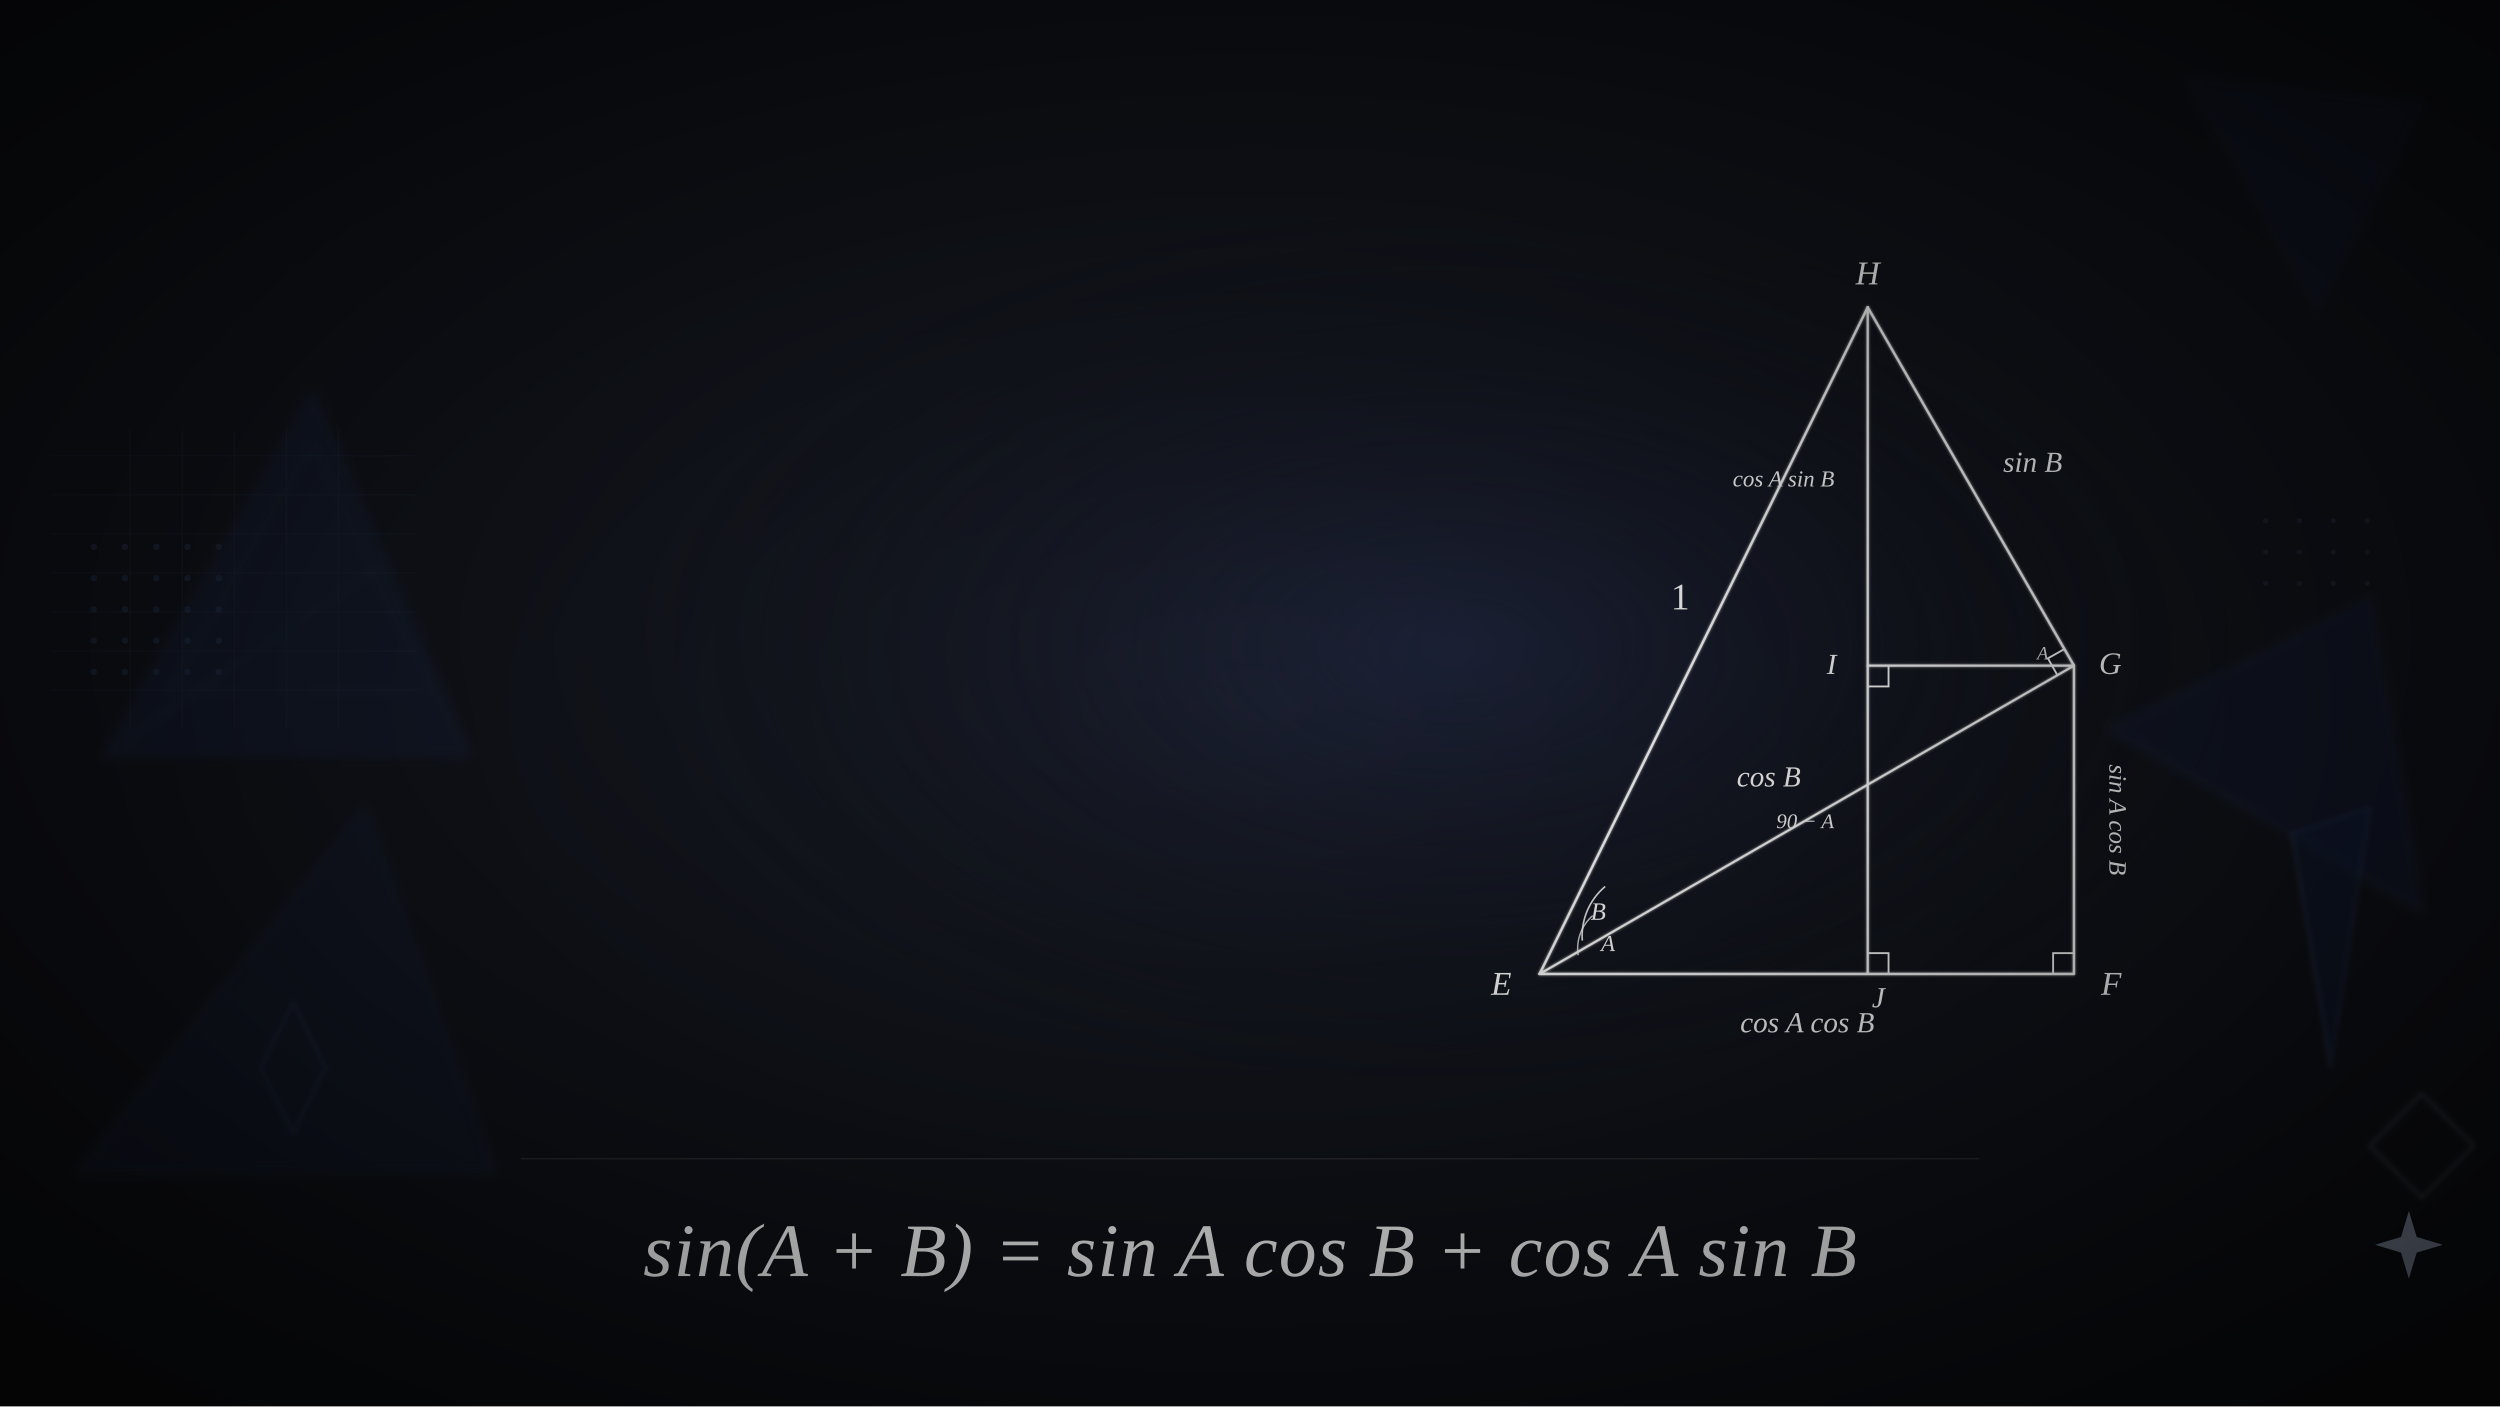
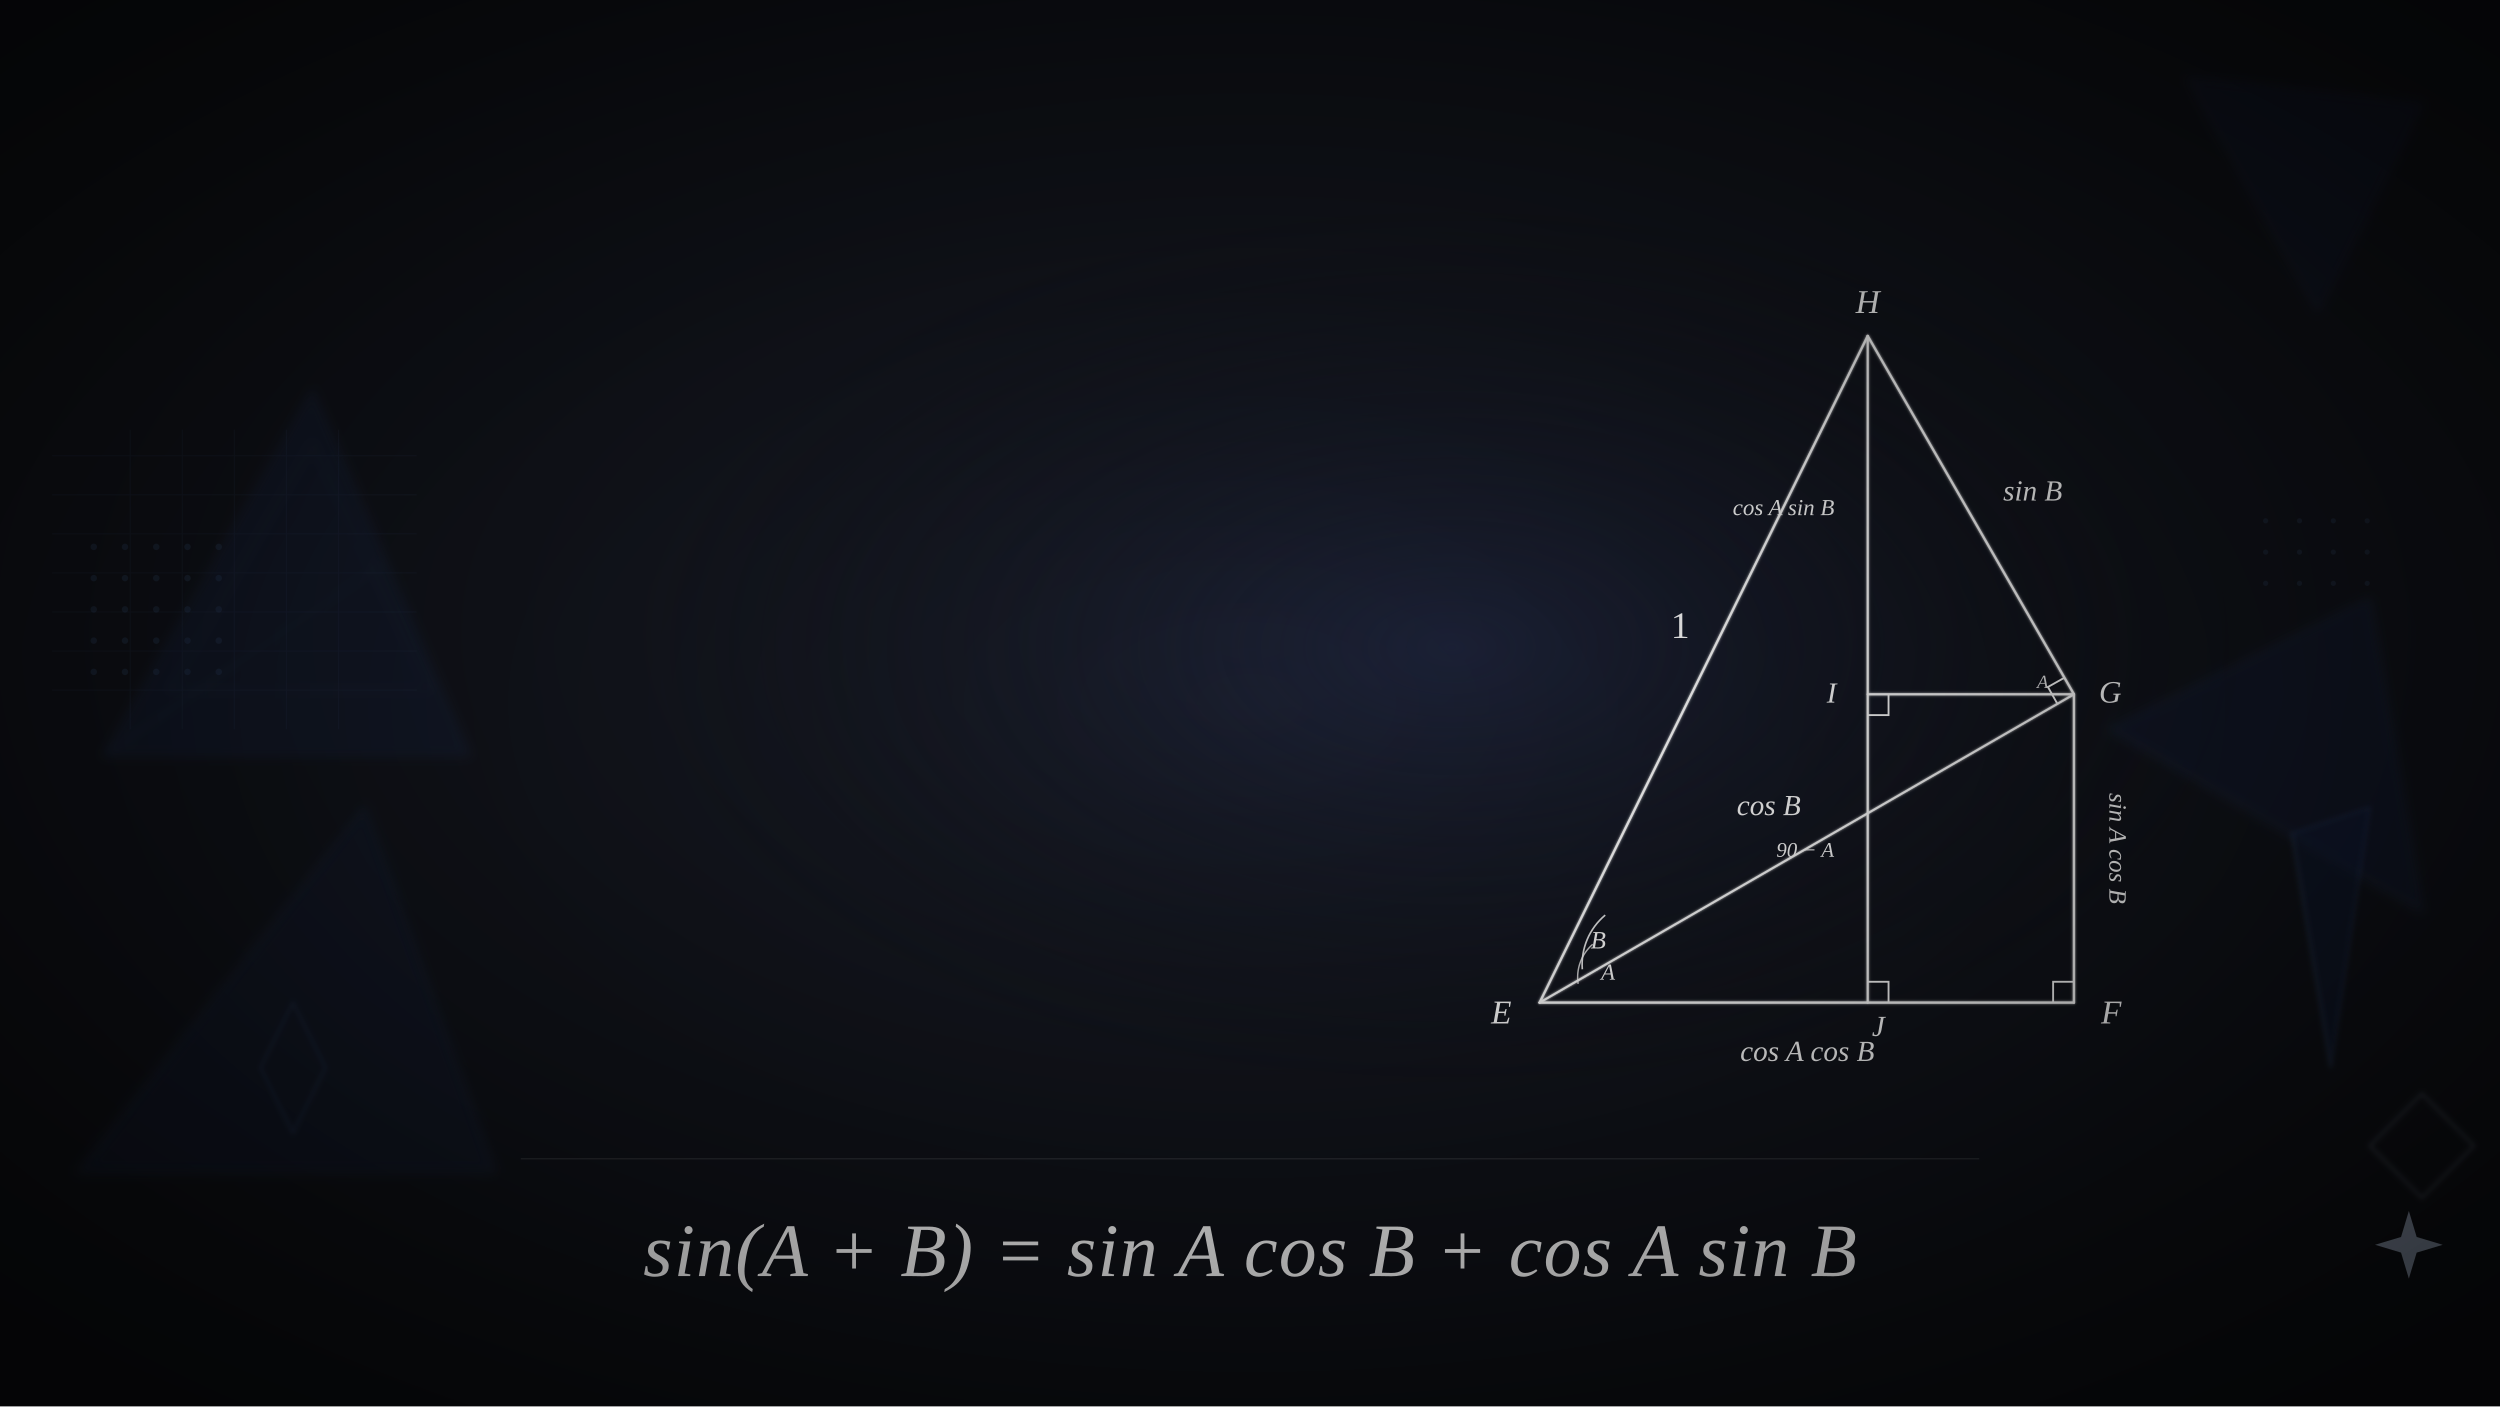
<svg xmlns="http://www.w3.org/2000/svg" width="1920" height="1080" viewBox="0 0 1920 1080">
  <defs>
    <radialGradient id="bg" cx="50%" cy="45%" r="70%">
      <stop offset="0%" stop-color="#1a1e2a" />
      <stop offset="100%" stop-color="#0a0b0e" />
    </radialGradient>
    <radialGradient id="glow" cx="58%" cy="46%" r="32%">
      <stop offset="0%" stop-color="#1e2540" stop-opacity="0.7" />
      <stop offset="100%" stop-color="#0a0b0e" stop-opacity="0" />
    </radialGradient>
    <filter id="blur4" x="-30%" y="-30%" width="160%" height="160%">
      <feGaussianBlur stdDeviation="4" />
    </filter>
    <filter id="blur8" x="-40%" y="-40%" width="180%" height="180%">
      <feGaussianBlur stdDeviation="8" />
    </filter>
    <filter id="blur2" x="-20%" y="-20%" width="140%" height="140%">
      <feGaussianBlur stdDeviation="2" />
    </filter>
    <filter id="glow_line" x="-10%" y="-10%" width="120%" height="120%">
      <feGaussianBlur stdDeviation="1.5" result="blur" />
      <feMerge>
        <feMergeNode in="blur" />
        <feMergeNode in="SourceGraphic" />
      </feMerge>
    </filter>
  </defs>
  <rect width="1920" height="1080" fill="url(#bg)" />
  <rect width="1920" height="1080" fill="url(#glow)" />
  <g opacity="0.18" fill="#4a6fa5">
    <circle cx="72" cy="420" r="2.5" />
    <circle cx="96" cy="420" r="2.5" />
    <circle cx="120" cy="420" r="2.5" />
    <circle cx="144" cy="420" r="2.5" />
    <circle cx="168" cy="420" r="2.5" />
    <circle cx="72" cy="444" r="2.5" />
    <circle cx="96" cy="444" r="2.5" />
    <circle cx="120" cy="444" r="2.5" />
    <circle cx="144" cy="444" r="2.5" />
    <circle cx="168" cy="444" r="2.5" />
    <circle cx="72" cy="468" r="2.5" />
    <circle cx="96" cy="468" r="2.5" />
    <circle cx="120" cy="468" r="2.5" />
    <circle cx="144" cy="468" r="2.5" />
    <circle cx="168" cy="468" r="2.5" />
    <circle cx="72" cy="492" r="2.5" />
    <circle cx="96" cy="492" r="2.5" />
    <circle cx="120" cy="492" r="2.5" />
    <circle cx="144" cy="492" r="2.5" />
    <circle cx="168" cy="492" r="2.5" />
    <circle cx="72" cy="516" r="2.5" />
    <circle cx="96" cy="516" r="2.5" />
    <circle cx="120" cy="516" r="2.5" />
    <circle cx="144" cy="516" r="2.5" />
    <circle cx="168" cy="516" r="2.5" />
  </g>
  <g opacity="0.08" stroke="#5577bb" stroke-width="0.8" fill="none">
    <line x1="40" y1="350" x2="320" y2="350" />
    <line x1="40" y1="380" x2="320" y2="380" />
    <line x1="40" y1="410" x2="320" y2="410" />
    <line x1="40" y1="440" x2="320" y2="440" />
    <line x1="40" y1="470" x2="320" y2="470" />
    <line x1="40" y1="500" x2="320" y2="500" />
    <line x1="40" y1="530" x2="320" y2="530" />
    <line x1="100" y1="330" x2="100" y2="560" />
    <line x1="140" y1="330" x2="140" y2="560" />
    <line x1="180" y1="330" x2="180" y2="560" />
    <line x1="220" y1="330" x2="220" y2="560" />
    <line x1="260" y1="330" x2="260" y2="560" />
  </g>
  <g opacity="0.22" filter="url(#blur4)">
    <polygon points="80,580 240,300 360,580" fill="#1a2d5a" stroke="#2a4a8a" stroke-width="1.5" />
    <line x1="80" y1="580" x2="295" y2="432" stroke="#3a5a9a" stroke-width="1" />
    <line x1="240" y1="300" x2="360" y2="580" stroke="#3a5a9a" stroke-width="1" />
  </g>
  <g opacity="0.15" filter="url(#blur4)">
    <polygon points="130,530 240,340 330,530" fill="none" stroke="#4a6aaa" stroke-width="1" />
  </g>
  <g opacity="0.25" filter="url(#blur4)">
    <polygon points="60,900 280,620 380,900" fill="#162244" stroke="#2a4a7a" stroke-width="1.5" />
  </g>
  <g opacity="0.3" filter="url(#blur2)">
    <polygon points="200,820 225,770 250,820 225,870" fill="none" stroke="#4060a0" stroke-width="1.2" />
  </g>
  <g opacity="0.2" filter="url(#blur4)">
    <polygon points="1680,60 1860,80 1780,240" fill="#12204a" stroke="#2a3a7a" stroke-width="1.5" />
    <line x1="1680" y1="60" x2="1780" y2="240" stroke="#3a5a8a" stroke-width="1" />
  </g>
  <g opacity="0.28" filter="url(#blur4)">
    <polygon points="1620,560 1820,460 1860,700" fill="#14224a" stroke="#2a4a80" stroke-width="1.5" />
    <line x1="1620" y1="560" x2="1860" y2="700" stroke="#3a5a8a" stroke-width="1" />
  </g>
  <g opacity="0.35" filter="url(#blur2)">
    <polygon points="1760,640 1820,620 1790,820" fill="#0e1a40" stroke="#2a4070" stroke-width="1.8" />
    <line x1="1760" y1="640" x2="1790" y2="820" stroke="#3a5a8a" stroke-width="1.2" />
  </g>
  <g opacity="0.15" fill="#4a6fa5">
    <circle cx="1740" cy="400" r="2" />
    <circle cx="1766" cy="400" r="2" />
    <circle cx="1792" cy="400" r="2" />
    <circle cx="1818" cy="400" r="2" />
    <circle cx="1740" cy="424" r="2" />
    <circle cx="1766" cy="424" r="2" />
    <circle cx="1792" cy="424" r="2" />
    <circle cx="1818" cy="424" r="2" />
    <circle cx="1740" cy="448" r="2" />
    <circle cx="1766" cy="448" r="2" />
    <circle cx="1792" cy="448" r="2" />
    <circle cx="1818" cy="448" r="2" />
  </g>
  <g opacity="0.25" filter="url(#blur2)">
    <polygon points="1820,880 1860,840 1900,880 1860,920" fill="none" stroke="#8a9ab0" stroke-width="2" />
  </g>
  <g opacity="0.6">
    <polygon points="1850,930 1856,950 1876,956 1856,962 1850,982 1844,962 1824,956 1844,950" fill="#b0c0d8" stroke="none" />
  </g>
-   <g transform="translate(738.4,124) scale(0.8)">
+   <g transform="translate(738.4,146) scale(0.8)">
    <g filter="url(#glow_line)">
      <line x1="555" y1="780" x2="870" y2="140" stroke="white" stroke-width="2.2" stroke-linecap="round" />
      <line x1="870" y1="140" x2="1068" y2="484" stroke="white" stroke-width="2.2" stroke-linecap="round" />
      <line x1="1068" y1="484" x2="1068" y2="780" stroke="white" stroke-width="2.2" stroke-linecap="round" />
      <line x1="555" y1="780" x2="1068" y2="780" stroke="white" stroke-width="2.2" stroke-linecap="round" />
      <line x1="870" y1="140" x2="870" y2="780" stroke="white" stroke-width="2.0" stroke-linecap="round" />
      <line x1="555" y1="780" x2="1068" y2="484" stroke="white" stroke-width="2.0" stroke-linecap="round" />
      <line x1="870" y1="484" x2="1068" y2="484" stroke="white" stroke-width="2.0" stroke-linecap="round" />
    </g>
    <polyline points="870,760 890,760 890,780" fill="none" stroke="white" stroke-width="1.8" />
    <polyline points="1048,780 1048,760 1068,760" fill="none" stroke="white" stroke-width="1.8" />
    <polyline points="870,504 890,504 890,484" fill="none" stroke="white" stroke-width="1.8" />
    <polyline points="1052,493 1043,477 1059,468" fill="none" stroke="white" stroke-width="1.8" />
    <text x="1038" y="478" font-family="Georgia, 'Times New Roman', serif" font-style="italic" font-size="18" fill="white" opacity="0.9" text-anchor="middle">A</text>
    <text x="690" y="430" font-family="Georgia, 'Times New Roman', serif" font-style="normal" font-size="36" fill="white" text-anchor="middle">1</text>
    <text x="1000" y="298" font-family="Georgia, 'Times New Roman', serif" font-style="italic" font-size="28" fill="white" text-anchor="start">sin B</text>
    <text x="775" y="600" font-family="Georgia, 'Times New Roman', serif" font-style="italic" font-size="28" fill="white" text-anchor="middle">cos B</text>
    <text x="810" y="640" font-family="Georgia, 'Times New Roman', serif" font-style="italic" font-size="20" fill="white" text-anchor="middle">90 − A</text>
    <text x="1102" y="632" font-family="Georgia, 'Times New Roman', serif" font-style="italic" font-size="24" fill="white" text-anchor="middle" transform="rotate(90, 1102, 632)">sin A cos B</text>
    <text x="838" y="312" font-family="Georgia, 'Times New Roman', serif" font-style="italic" font-size="22" fill="white" text-anchor="end">cos A sin B</text>
    <text x="812" y="836" font-family="Georgia, 'Times New Roman', serif" font-style="italic" font-size="28" fill="white" text-anchor="middle">cos A cos B</text>
    <text x="870" y="118" font-family="Georgia, 'Times New Roman', serif" font-style="italic" font-size="32" fill="white" text-anchor="middle">H</text>
    <text x="1092" y="492" font-family="Georgia, 'Times New Roman', serif" font-style="italic" font-size="30" fill="white" text-anchor="start">G</text>
    <text x="840" y="492" font-family="Georgia, 'Times New Roman', serif" font-style="italic" font-size="28" fill="white" text-anchor="end">I</text>
    <text x="528" y="800" font-family="Georgia, 'Times New Roman', serif" font-style="italic" font-size="32" fill="white" text-anchor="end">E</text>
    <text x="1094" y="800" font-family="Georgia, 'Times New Roman', serif" font-style="italic" font-size="32" fill="white" text-anchor="start">F</text>
    <text x="874" y="812" font-family="Georgia, 'Times New Roman', serif" font-style="italic" font-size="28" fill="white" text-anchor="start">J</text>
    <path d="M 596,748 A 62,62 0 0,1 618,696" fill="none" stroke="white" stroke-width="1.6" opacity="0.9" />
    <text x="604" y="728" font-family="Georgia, 'Times New Roman', serif" font-style="italic" font-size="24" fill="white" text-anchor="start">B</text>
    <path d="M 592,762 A 42,42 0 0,1 606,724" fill="none" stroke="white" stroke-width="1.4" opacity="0.8" />
    <text x="614" y="758" font-family="Georgia, 'Times New Roman', serif" font-style="italic" font-size="22" fill="white" text-anchor="start">A</text>
  </g>
  <line x1="400" y1="890" x2="1520" y2="890" stroke="white" stroke-width="0.6" stroke-opacity="0.2" />
  <text x="960" y="980" font-family="Georgia, 'Times New Roman', serif" font-style="italic" font-size="58" fill="white" text-anchor="middle" letter-spacing="1">sin(A + B) = sin A cos B + cos A sin B</text>
  <radialGradient id="vignette" cx="50%" cy="50%" r="65%">
    <stop offset="0%" stop-color="black" stop-opacity="0" />
    <stop offset="100%" stop-color="black" stop-opacity="0.55" />
  </radialGradient>
  <rect width="1920" height="1080" fill="url(#vignette)" />
</svg>
